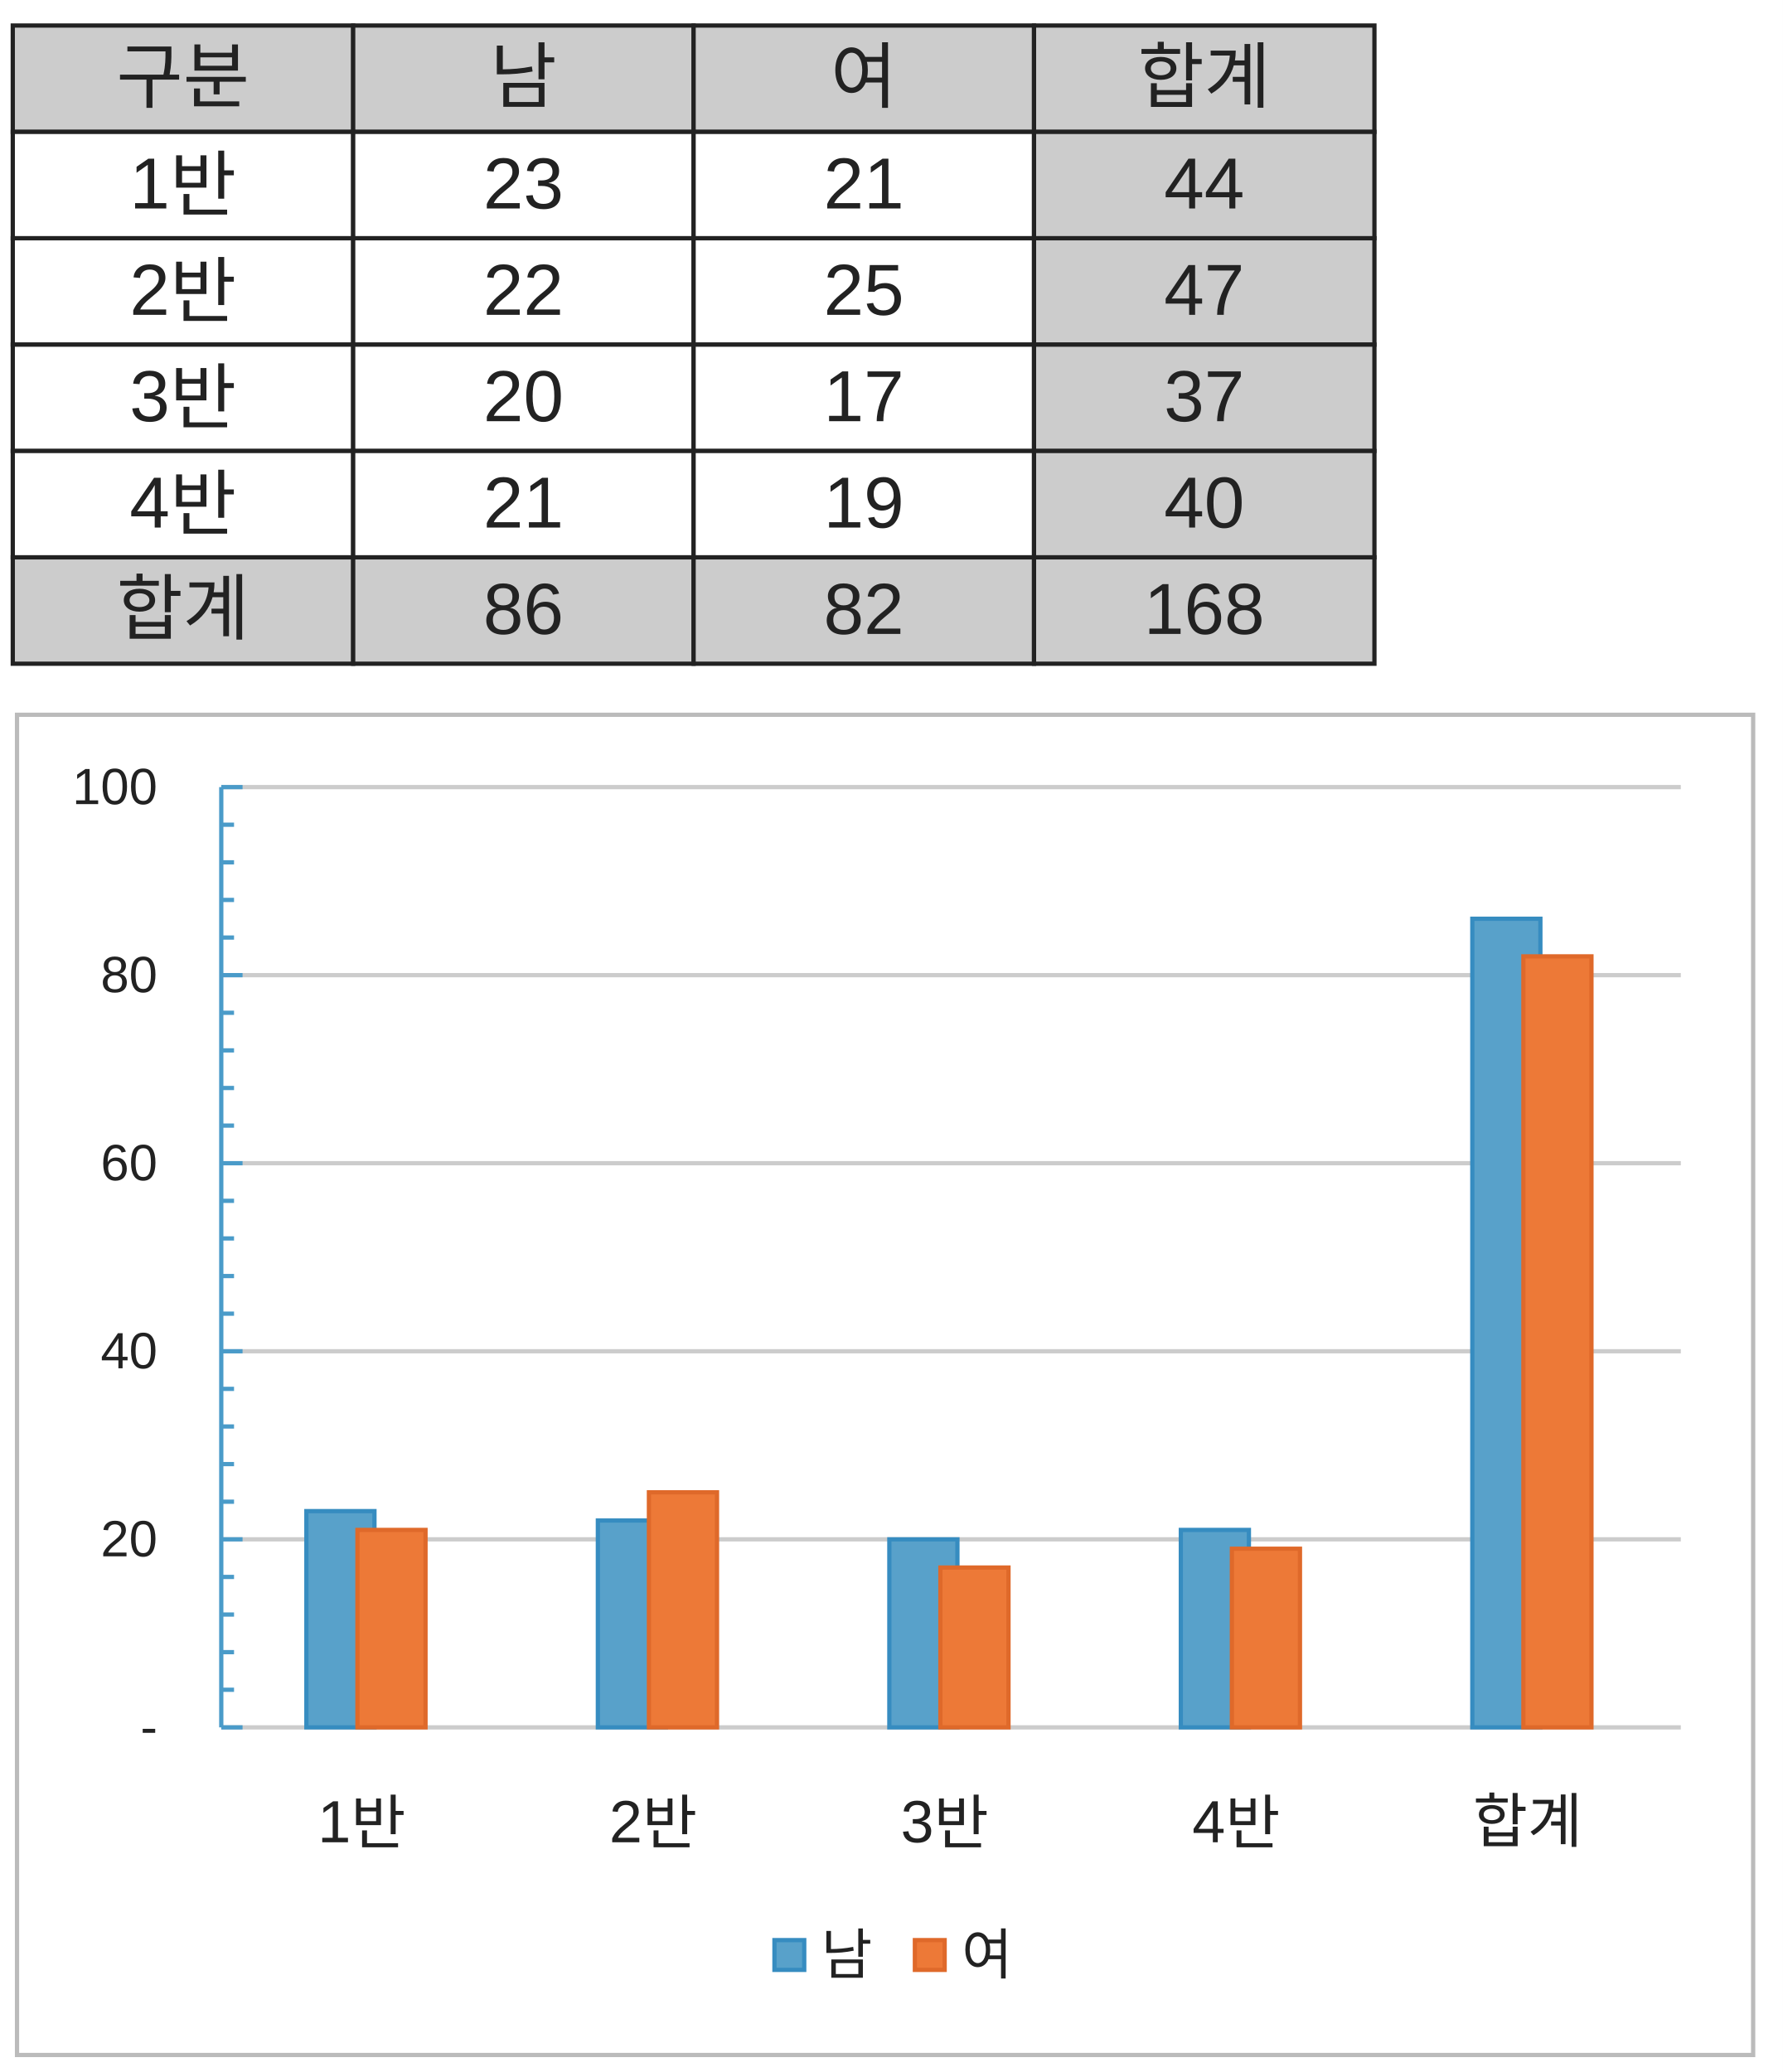
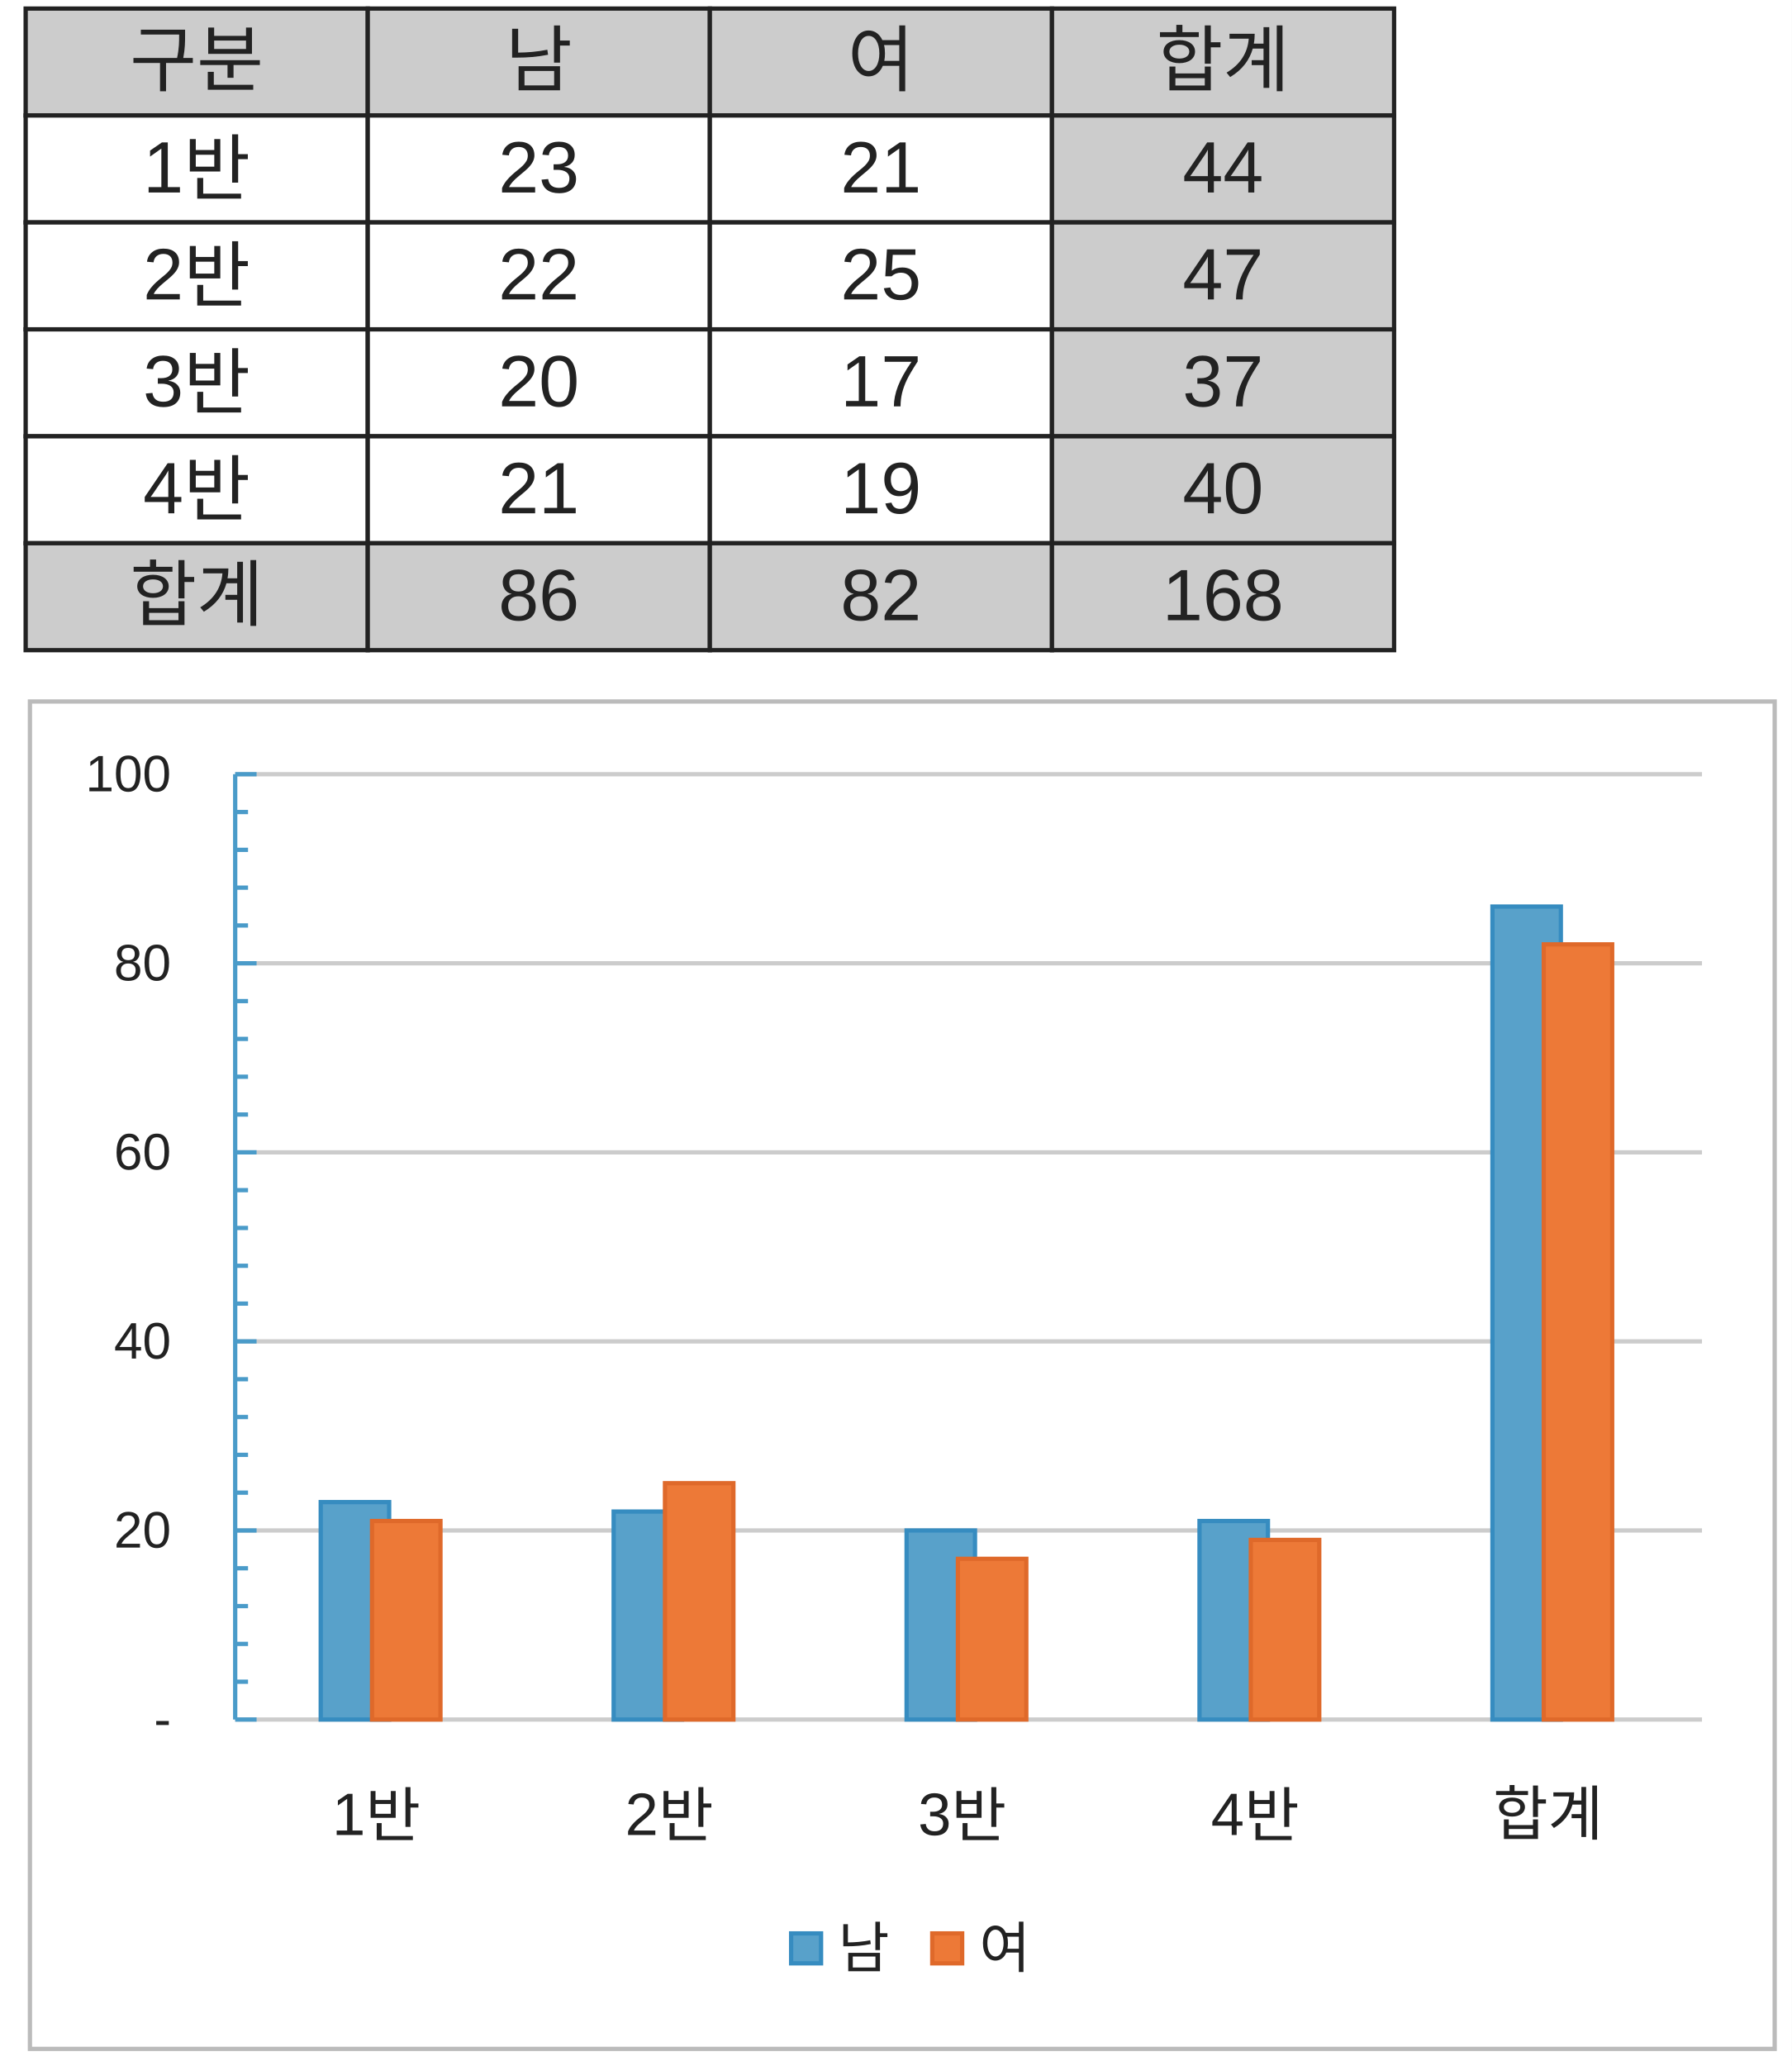
- <svg xmlns="http://www.w3.org/2000/svg" width="419" height="487" viewBox="0 0 419 487">
-   <rect width="419" height="487" fill="white" />
-   <g font-family="Arial, Malgun Gothic, sans-serif" fill="#222">
+ <svg xmlns="http://www.w3.org/2000/svg" width="419" height="483" viewBox="0 0 419 483">
+   <rect width="419" height="483" fill="white" />
+   <g transform="translate(3 -4)" font-family="Arial, Malgun Gothic, sans-serif" fill="#222">
    <rect x="3" y="6" width="80" height="25" fill="#ccc" stroke="#222" />
    <text x="43" y="24" font-size="17" text-anchor="middle">구분</text>
    <rect x="83" y="6" width="80" height="25" fill="#ccc" stroke="#222" />
    <text x="123" y="24" font-size="17" text-anchor="middle">남</text>
    <rect x="163" y="6" width="80" height="25" fill="#ccc" stroke="#222" />
    <text x="203" y="24" font-size="17" text-anchor="middle">여</text>
    <rect x="243" y="6" width="80" height="25" fill="#ccc" stroke="#222" />
    <text x="283" y="24" font-size="17" text-anchor="middle">합계</text>
    <rect x="3" y="31" width="80" height="25" fill="white" stroke="#222" />
    <text x="43" y="49" font-size="17" text-anchor="middle">1반</text>
    <rect x="83" y="31" width="80" height="25" fill="white" stroke="#222" />
    <text x="123" y="49" font-size="17" text-anchor="middle">23</text>
    <rect x="163" y="31" width="80" height="25" fill="white" stroke="#222" />
    <text x="203" y="49" font-size="17" text-anchor="middle">21</text>
    <rect x="243" y="31" width="80" height="25" fill="#ccc" stroke="#222" />
    <text x="283" y="49" font-size="17" text-anchor="middle">44</text>
    <rect x="3" y="56" width="80" height="25" fill="white" stroke="#222" />
    <text x="43" y="74" font-size="17" text-anchor="middle">2반</text>
    <rect x="83" y="56" width="80" height="25" fill="white" stroke="#222" />
    <text x="123" y="74" font-size="17" text-anchor="middle">22</text>
    <rect x="163" y="56" width="80" height="25" fill="white" stroke="#222" />
    <text x="203" y="74" font-size="17" text-anchor="middle">25</text>
    <rect x="243" y="56" width="80" height="25" fill="#ccc" stroke="#222" />
    <text x="283" y="74" font-size="17" text-anchor="middle">47</text>
    <rect x="3" y="81" width="80" height="25" fill="white" stroke="#222" />
    <text x="43" y="99" font-size="17" text-anchor="middle">3반</text>
    <rect x="83" y="81" width="80" height="25" fill="white" stroke="#222" />
    <text x="123" y="99" font-size="17" text-anchor="middle">20</text>
    <rect x="163" y="81" width="80" height="25" fill="white" stroke="#222" />
    <text x="203" y="99" font-size="17" text-anchor="middle">17</text>
    <rect x="243" y="81" width="80" height="25" fill="#ccc" stroke="#222" />
    <text x="283" y="99" font-size="17" text-anchor="middle">37</text>
    <rect x="3" y="106" width="80" height="25" fill="white" stroke="#222" />
    <text x="43" y="124" font-size="17" text-anchor="middle">4반</text>
    <rect x="83" y="106" width="80" height="25" fill="white" stroke="#222" />
    <text x="123" y="124" font-size="17" text-anchor="middle">21</text>
    <rect x="163" y="106" width="80" height="25" fill="white" stroke="#222" />
    <text x="203" y="124" font-size="17" text-anchor="middle">19</text>
    <rect x="243" y="106" width="80" height="25" fill="#ccc" stroke="#222" />
    <text x="283" y="124" font-size="17" text-anchor="middle">40</text>
    <rect x="3" y="131" width="80" height="25" fill="#ccc" stroke="#222" />
    <text x="43" y="149" font-size="17" text-anchor="middle">합계</text>
    <rect x="83" y="131" width="80" height="25" fill="#ccc" stroke="#222" />
    <text x="123" y="149" font-size="17" text-anchor="middle">86</text>
    <rect x="163" y="131" width="80" height="25" fill="#ccc" stroke="#222" />
    <text x="203" y="149" font-size="17" text-anchor="middle">82</text>
    <rect x="243" y="131" width="80" height="25" fill="#ccc" stroke="#222" />
    <text x="283" y="149" font-size="17" text-anchor="middle">168</text>
    <rect x="4" y="168" width="408" height="315" fill="white" stroke="#bbb" />
    <path d="M52 406.0H395" stroke="#ccc" />
    <text x="37" y="410.0" font-size="12" text-anchor="end">-</text>
    <path d="M52 361.8H395" stroke="#ccc" />
    <text x="37" y="365.8" font-size="12" text-anchor="end">20</text>
    <path d="M52 317.6H395" stroke="#ccc" />
    <text x="37" y="321.6" font-size="12" text-anchor="end">40</text>
    <path d="M52 273.4H395" stroke="#ccc" />
    <text x="37" y="277.4" font-size="12" text-anchor="end">60</text>
    <path d="M52 229.2H395" stroke="#ccc" />
    <text x="37" y="233.2" font-size="12" text-anchor="end">80</text>
    <path d="M52 185.0H395" stroke="#ccc" />
    <text x="37" y="189.0" font-size="12" text-anchor="end">100</text>
    <path d="M52 185V406" stroke="#4a9bc9" fill="none" />
    <path d="M52 406.0h5" stroke="#4a9bc9" />
    <path d="M52 397.16h3" stroke="#4a9bc9" />
    <path d="M52 388.32h3" stroke="#4a9bc9" />
    <path d="M52 379.48h3" stroke="#4a9bc9" />
    <path d="M52 370.64h3" stroke="#4a9bc9" />
    <path d="M52 361.8h5" stroke="#4a9bc9" />
    <path d="M52 352.96h3" stroke="#4a9bc9" />
    <path d="M52 344.12h3" stroke="#4a9bc9" />
    <path d="M52 335.28h3" stroke="#4a9bc9" />
    <path d="M52 326.44h3" stroke="#4a9bc9" />
    <path d="M52 317.6h5" stroke="#4a9bc9" />
    <path d="M52 308.76h3" stroke="#4a9bc9" />
    <path d="M52 299.92h3" stroke="#4a9bc9" />
    <path d="M52 291.08h3" stroke="#4a9bc9" />
    <path d="M52 282.24h3" stroke="#4a9bc9" />
    <path d="M52 273.4h5" stroke="#4a9bc9" />
    <path d="M52 264.56h3" stroke="#4a9bc9" />
    <path d="M52 255.72h3" stroke="#4a9bc9" />
    <path d="M52 246.88h3" stroke="#4a9bc9" />
    <path d="M52 238.04h3" stroke="#4a9bc9" />
    <path d="M52 229.2h5" stroke="#4a9bc9" />
    <path d="M52 220.36h3" stroke="#4a9bc9" />
    <path d="M52 211.52h3" stroke="#4a9bc9" />
    <path d="M52 202.68h3" stroke="#4a9bc9" />
    <path d="M52 193.84h3" stroke="#4a9bc9" />
    <path d="M52 185.0h5" stroke="#4a9bc9" />
    <rect x="72.0" y="355.17" width="16" height="50.83" fill="#58a1ca" stroke="#368cc0" />
    <rect x="84.0" y="359.59" width="16" height="46.41" fill="#ed7937" stroke="#df692a" />
    <text x="85.0" y="433" font-size="14" text-anchor="middle">1반</text>
    <rect x="140.5" y="357.38" width="16" height="48.62" fill="#58a1ca" stroke="#368cc0" />
    <rect x="152.5" y="350.75" width="16" height="55.25" fill="#ed7937" stroke="#df692a" />
    <text x="153.5" y="433" font-size="14" text-anchor="middle">2반</text>
    <rect x="209.0" y="361.8" width="16" height="44.2" fill="#58a1ca" stroke="#368cc0" />
    <rect x="221.0" y="368.43" width="16" height="37.57" fill="#ed7937" stroke="#df692a" />
    <text x="222.0" y="433" font-size="14" text-anchor="middle">3반</text>
    <rect x="277.5" y="359.59" width="16" height="46.41" fill="#58a1ca" stroke="#368cc0" />
    <rect x="289.5" y="364.01" width="16" height="41.99" fill="#ed7937" stroke="#df692a" />
    <text x="290.5" y="433" font-size="14" text-anchor="middle">4반</text>
    <rect x="346.0" y="215.94" width="16" height="190.06" fill="#58a1ca" stroke="#368cc0" />
    <rect x="358.0" y="224.78" width="16" height="181.22" fill="#ed7937" stroke="#df692a" />
    <text x="359.0" y="433" font-size="14" text-anchor="middle">합계</text>
    <rect x="182" y="456" width="7" height="7" fill="#58a1ca" stroke="#368cc0" />
    <text x="193" y="464" font-size="13" text-anchor="start">남</text>
    <rect x="215" y="456" width="7" height="7" fill="#ed7937" stroke="#df692a" />
    <text x="226" y="464" font-size="13" text-anchor="start">여</text>
  </g>
</svg>
